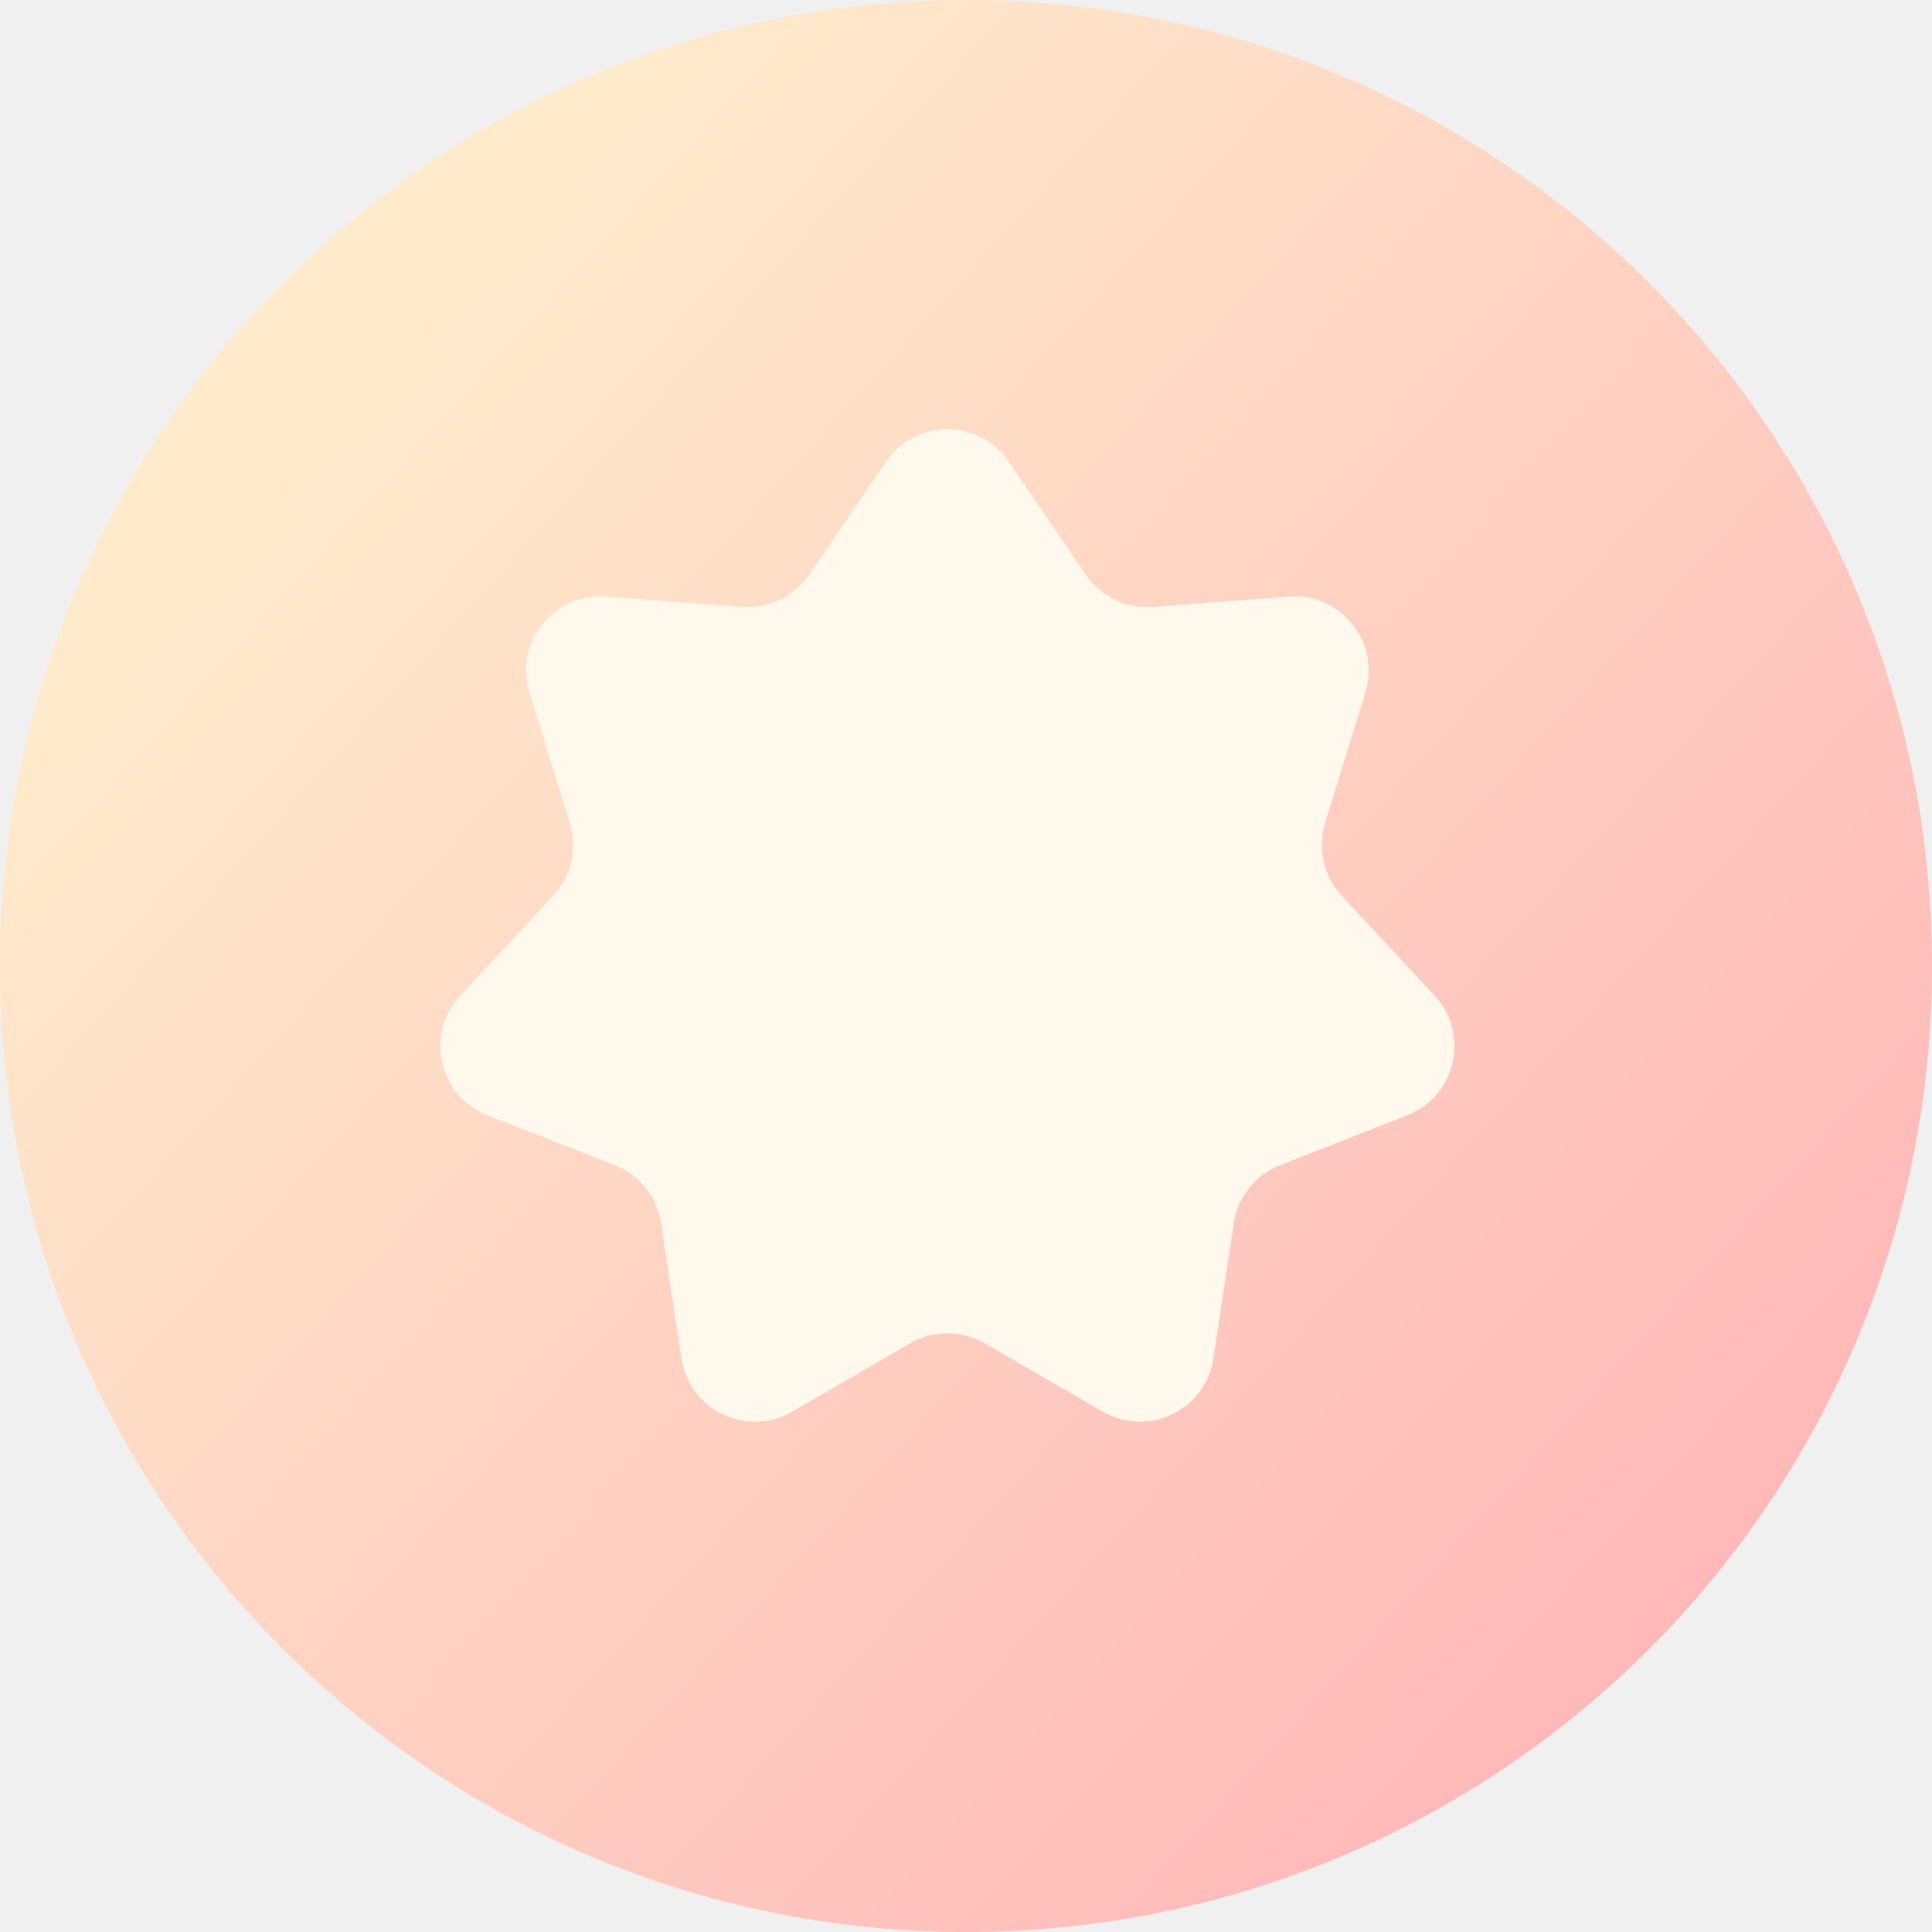
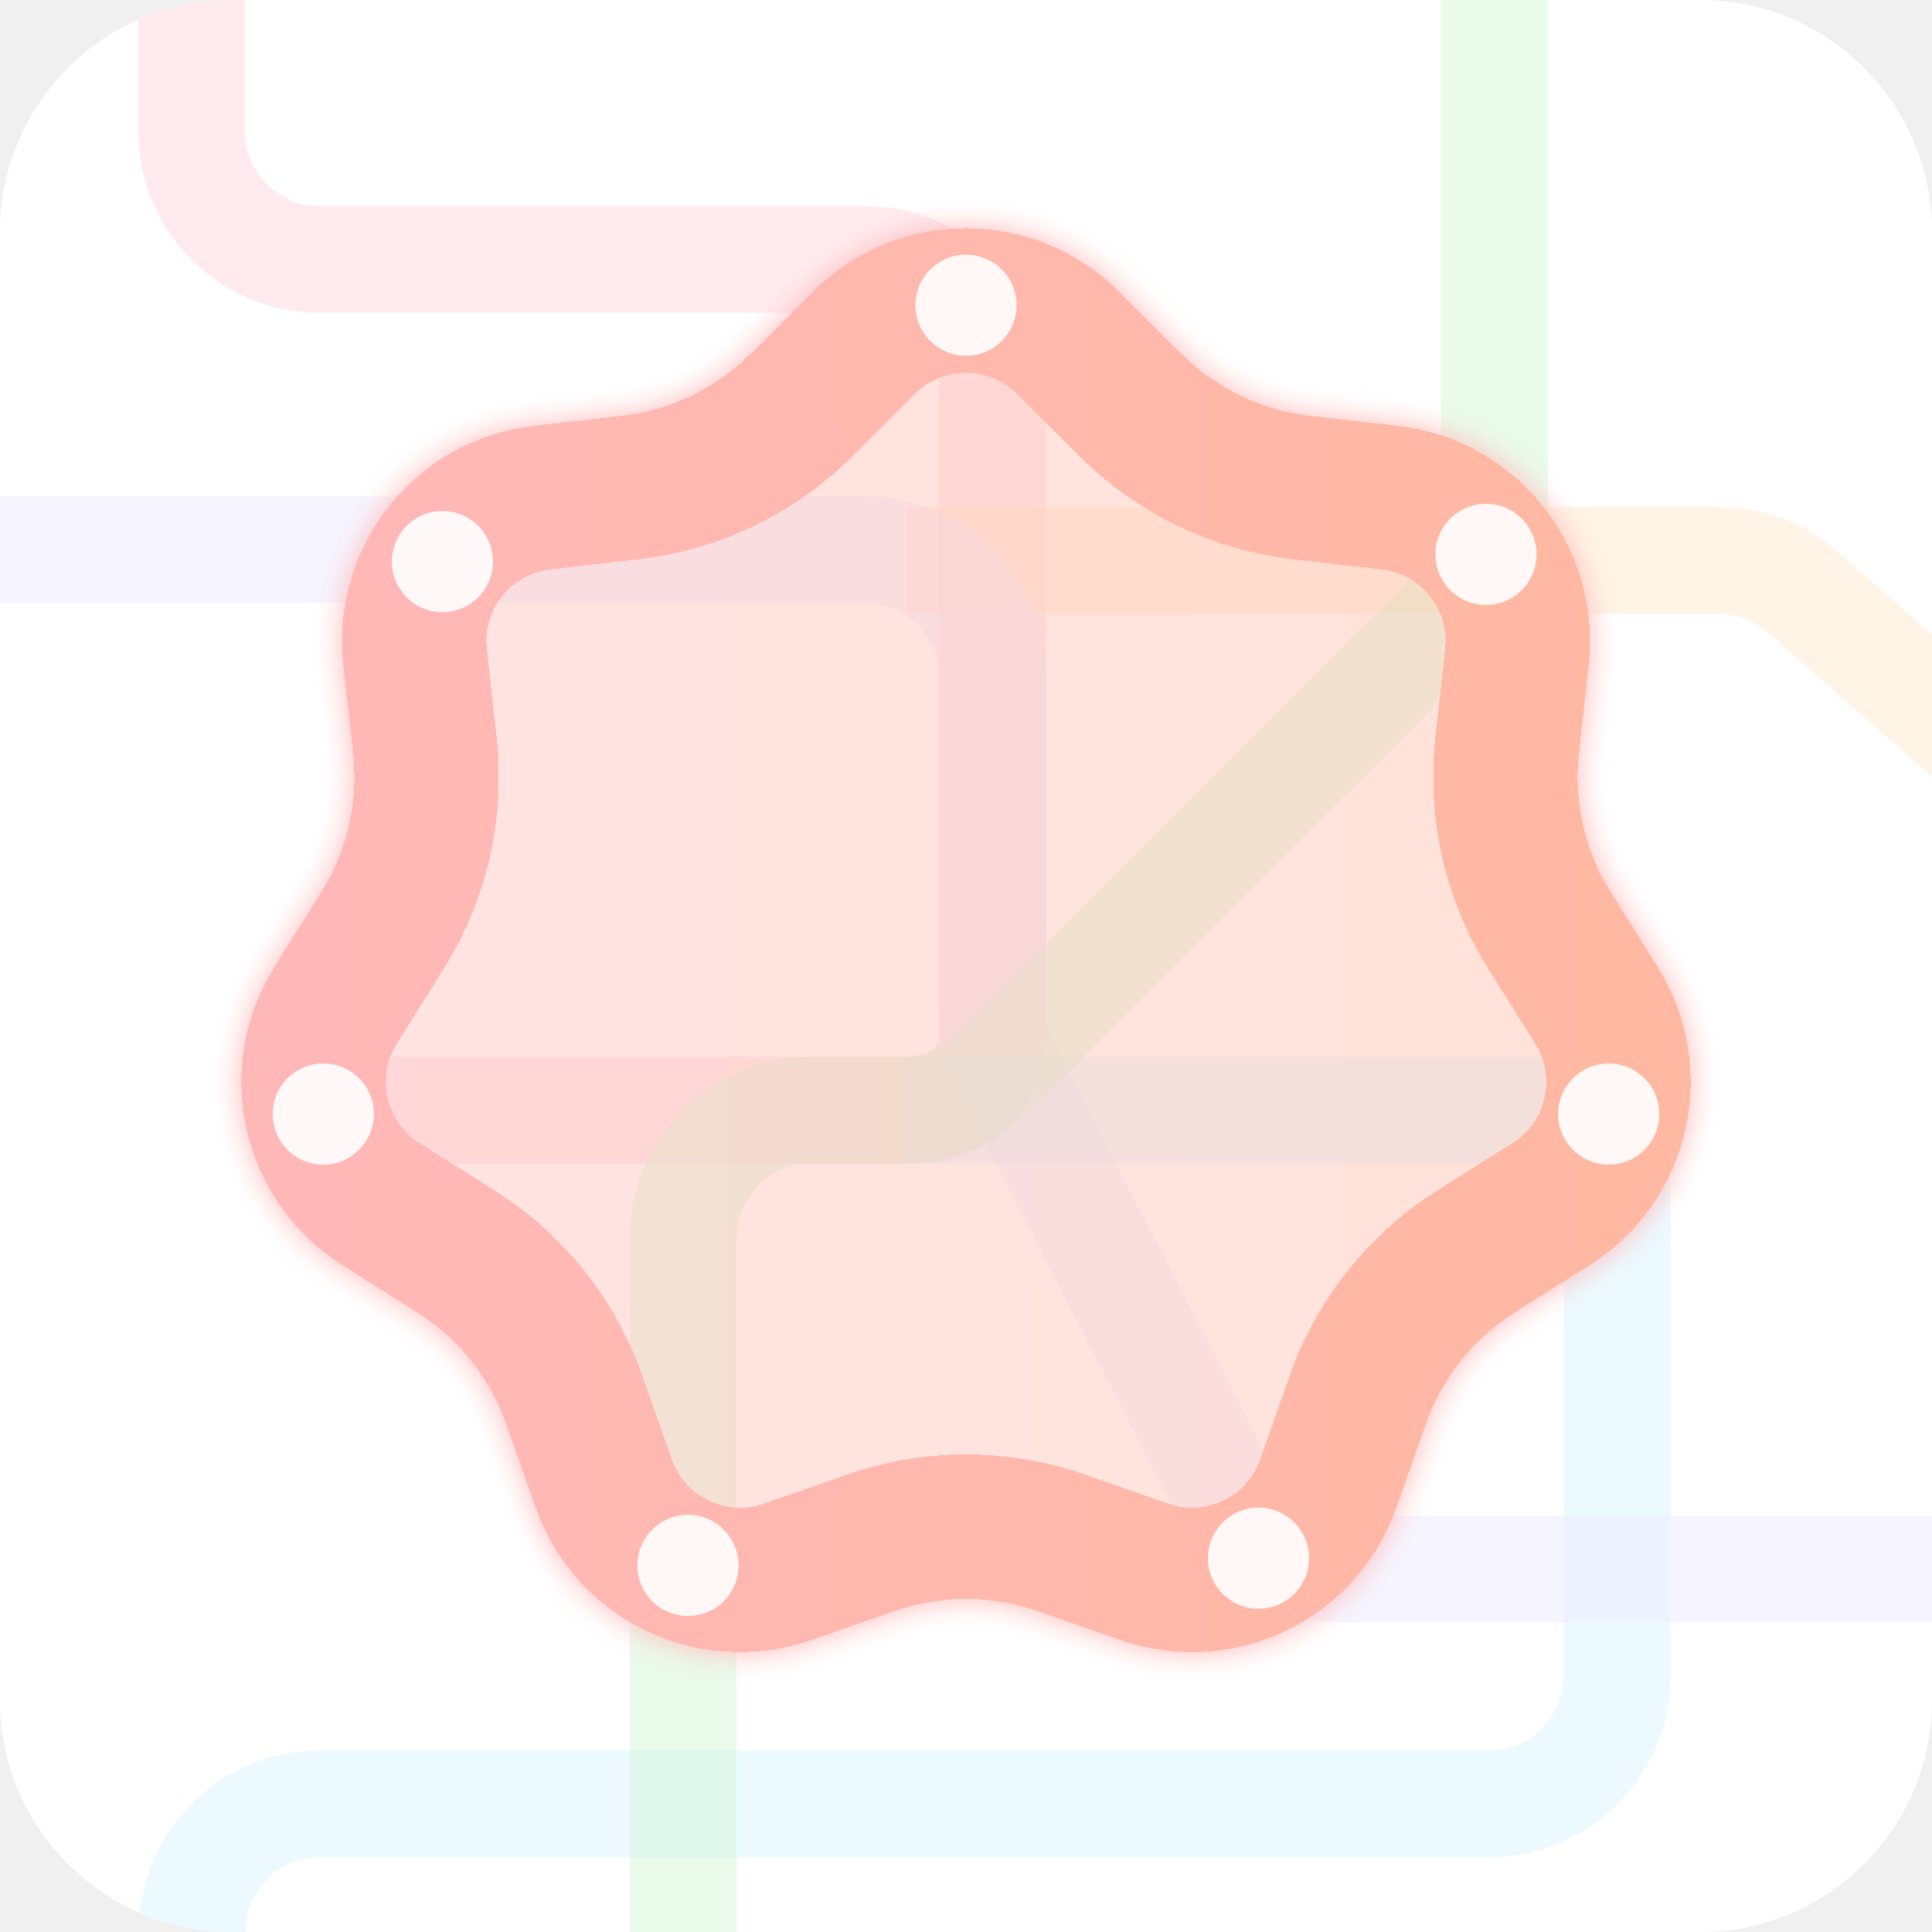
- <svg xmlns="http://www.w3.org/2000/svg" width="52" height="52" viewBox="0 0 52 52" fill="none">
-   <circle cx="26" cy="26" r="26" fill="url(#paint0_linear_1065_6932)" />
-   <path d="M23.847 12.429C24.64 11.263 26.36 11.263 27.153 12.429L29.221 15.466C29.623 16.058 30.311 16.389 31.025 16.335L34.688 16.058C36.095 15.951 37.167 17.296 36.75 18.643L35.664 22.153C35.453 22.837 35.623 23.581 36.11 24.105L38.611 26.797C39.571 27.83 39.189 29.506 37.875 30.02L34.454 31.36C33.788 31.621 33.312 32.218 33.206 32.926L32.661 36.559C32.452 37.954 30.903 38.7 29.681 37.994L26.501 36.154C25.882 35.796 25.118 35.796 24.499 36.154L21.319 37.994C20.097 38.7 18.548 37.954 18.339 36.559L17.794 32.926C17.688 32.218 17.212 31.621 16.546 31.36L13.125 30.02C11.811 29.506 11.429 27.83 12.389 26.797L14.89 24.105C15.377 23.581 15.547 22.837 15.336 22.153L14.25 18.643C13.833 17.296 14.905 15.951 16.312 16.058L19.975 16.335C20.689 16.389 21.377 16.058 21.779 15.466L23.847 12.429Z" fill="#FFF8EC" />
+ <svg xmlns="http://www.w3.org/2000/svg" width="1024" height="1024" viewBox="0 0 1024 1024" fill="none">
+   <g clip-path="url(#clip0_4121_5111)">
+     <rect width="1024" height="1024" rx="122.88" fill="white" />
+     <path opacity="0.8" d="M101.568 -62.229V69.603C101.568 107.097 131.963 137.492 169.457 137.492H458.256C495.75 137.492 526.145 167.887 526.145 205.382V548.776C526.145 570.648 508.415 588.378 486.543 588.378H164.068" stroke="#FDD6DD" stroke-opacity="0.6" stroke-width="56.575" />
+     <path opacity="0.8" d="M1052.29 398.855L955.529 313.895C943.142 303.019 927.22 297.021 910.736 297.021H783.559H480.885" stroke="#FFE8CA" stroke-opacity="0.6" stroke-width="56.575" />
+     <path opacity="0.8" d="M857.107 585.552V888.226C857.107 925.72 826.712 956.116 789.218 956.116H169.723C132.23 956.116 101.835 986.509 101.834 1024L101.833 1032.49" stroke="#D7F4FF" stroke-opacity="0.6" stroke-width="56.575" />
+     <path opacity="0.8" d="M-22.63 291.354H234.784H458.254C495.748 291.354 526.143 321.749 526.143 359.244V535.138C526.143 545.954 528.727 556.614 533.681 566.229L651.451 794.843C663.093 817.44 686.383 831.642 711.803 831.642H1035.31" stroke="#EBE9FF" stroke-opacity="0.6" stroke-width="56.575" />
+     <path opacity="0.8" d="M854.278 588.375L480.885 588.375" stroke="#D7F4FF" stroke-opacity="0.6" stroke-width="56.575" />
+     <path opacity="0.8" d="M792.045 0V274.553C792.045 292.559 784.892 309.827 772.161 322.558L526.228 568.491C513.496 581.223 496.228 588.376 478.223 588.376H429.968C392.473 588.376 362.078 618.771 362.078 656.265V1026.83" stroke="#D2F6D6" stroke-opacity="0.6" stroke-width="56.575" />
+     <g filter="url(#filter0_d_4121_5111)">
+       <path d="M430.946 154.501C475.757 109.846 548.245 109.846 593.056 154.501L626.318 187.646C644.648 205.911 668.608 217.45 694.317 220.392L740.969 225.732C803.821 232.925 849.016 289.598 842.043 352.475L836.868 399.146C834.016 424.864 839.934 450.792 853.662 472.726L878.575 512.53C912.138 566.154 896.008 636.824 842.502 670.576L802.786 695.628C780.9 709.433 764.319 730.226 755.73 754.635L740.143 798.929C719.144 858.605 653.835 890.056 594.086 869.267L549.737 853.835C525.298 845.332 498.704 845.332 474.265 853.835L429.916 869.267C370.167 890.056 304.858 858.605 283.859 798.93L268.272 754.635C259.683 730.226 243.102 709.433 221.216 695.628L181.5 670.576C127.994 636.824 111.864 566.154 145.427 512.529L170.34 472.726C184.069 450.792 189.987 424.864 187.134 399.146L181.959 352.475C174.986 289.598 220.181 232.925 283.033 225.732L329.686 220.392C355.394 217.45 379.355 205.911 397.684 187.646L430.946 154.501Z" fill="url(#paint0_linear_4121_5111)" fill-opacity="0.4" shape-rendering="crispEdges" />
+       <path d="M457.964 181.614C487.839 151.845 536.163 151.845 566.038 181.614L599.299 214.76C623.738 239.113 655.687 254.499 689.964 258.422L736.617 263.76C778.518 268.556 808.648 306.338 804 348.256L798.824 394.927C795.021 429.218 802.912 463.789 821.216 493.034L846.13 532.838C868.505 568.587 857.751 615.7 822.081 638.201L782.365 663.254C753.184 681.661 731.075 709.384 719.623 741.929L704.037 786.224C690.037 826.008 646.498 846.975 606.666 833.116L562.316 817.684C529.731 806.346 494.271 806.346 461.686 817.684L417.338 833.116C377.505 846.976 333.966 826.008 319.966 786.224L304.38 741.929C292.927 709.384 270.818 681.661 241.637 663.254L201.922 638.201C166.251 615.7 155.498 568.587 177.874 532.838L202.786 493.034C221.09 463.789 228.981 429.218 225.178 394.927L220.003 348.256C215.354 306.338 245.484 268.556 287.385 263.76L334.038 258.422C368.315 254.499 400.264 239.113 424.703 214.76L457.964 181.614Z" stroke="url(#paint1_linear_4121_5111)" stroke-width="76.554" shape-rendering="crispEdges" />
+     </g>
+     <circle cx="512.002" cy="161.763" r="26.794" fill="white" fill-opacity="0.9" />
+     <circle cx="787.596" cy="293.825" r="26.794" fill="white" fill-opacity="0.9" />
+     <circle cx="852.664" cy="590.471" r="26.794" fill="white" fill-opacity="0.9" />
+     <circle cx="667.023" cy="825.867" r="26.794" fill="white" fill-opacity="0.9" />
+     <circle cx="364.632" cy="829.7" r="26.794" fill="white" fill-opacity="0.9" />
+     <circle cx="171.336" cy="590.471" r="26.794" fill="white" fill-opacity="0.9" />
+     <circle cx="234.492" cy="297.648" r="26.794" fill="white" fill-opacity="0.9" />
+   </g>
  <defs>
-     <linearGradient id="paint0_linear_1065_6932" x1="9.88" y1="8.32" x2="47.32" y2="42.12" gradientUnits="userSpaceOnUse">
-       <stop stop-color="#FFEBCC" />
-       <stop offset="1" stop-color="#FFB8B8" />
+     <filter id="filter0_d_4121_5111" x="112.608" y="105.699" width="798.787" height="785.287" filterUnits="userSpaceOnUse" color-interpolation-filters="sRGB">
+       <feFlood flood-opacity="0" result="BackgroundImageFix" />
+       <feColorMatrix in="SourceAlpha" type="matrix" values="0 0 0 0 0 0 0 0 0 0 0 0 0 0 0 0 0 0 127 0" result="hardAlpha" />
+       <feOffset />
+       <feGaussianBlur stdDeviation="7.655" />
+       <feComposite in2="hardAlpha" operator="out" />
+       <feColorMatrix type="matrix" values="0 0 0 0 1 0 0 0 0 0.722 0 0 0 0 0.722 0 0 0 1 0" />
+       <feBlend mode="normal" in2="BackgroundImageFix" result="effect1_dropShadow_4121_5111" />
+       <feBlend mode="normal" in="SourceGraphic" in2="effect1_dropShadow_4121_5111" result="shape" />
+     </filter>
+     <linearGradient id="paint0_linear_4121_5111" x1="131.544" y1="510.05" x2="950.272" y2="510.05" gradientUnits="userSpaceOnUse">
+       <stop stop-color="#FFB8B8" />
+       <stop offset="1" stop-color="#FFB89F" />
    </linearGradient>
+     <linearGradient id="paint1_linear_4121_5111" x1="131.544" y1="510.05" x2="950.272" y2="510.05" gradientUnits="userSpaceOnUse">
+       <stop stop-color="#FFB8B8" />
+       <stop offset="1" stop-color="#FFB89F" />
+     </linearGradient>
+     <clipPath id="clip0_4121_5111">
+       <rect width="1024" height="1024" rx="122.88" fill="white" />
+     </clipPath>
  </defs>
</svg>
